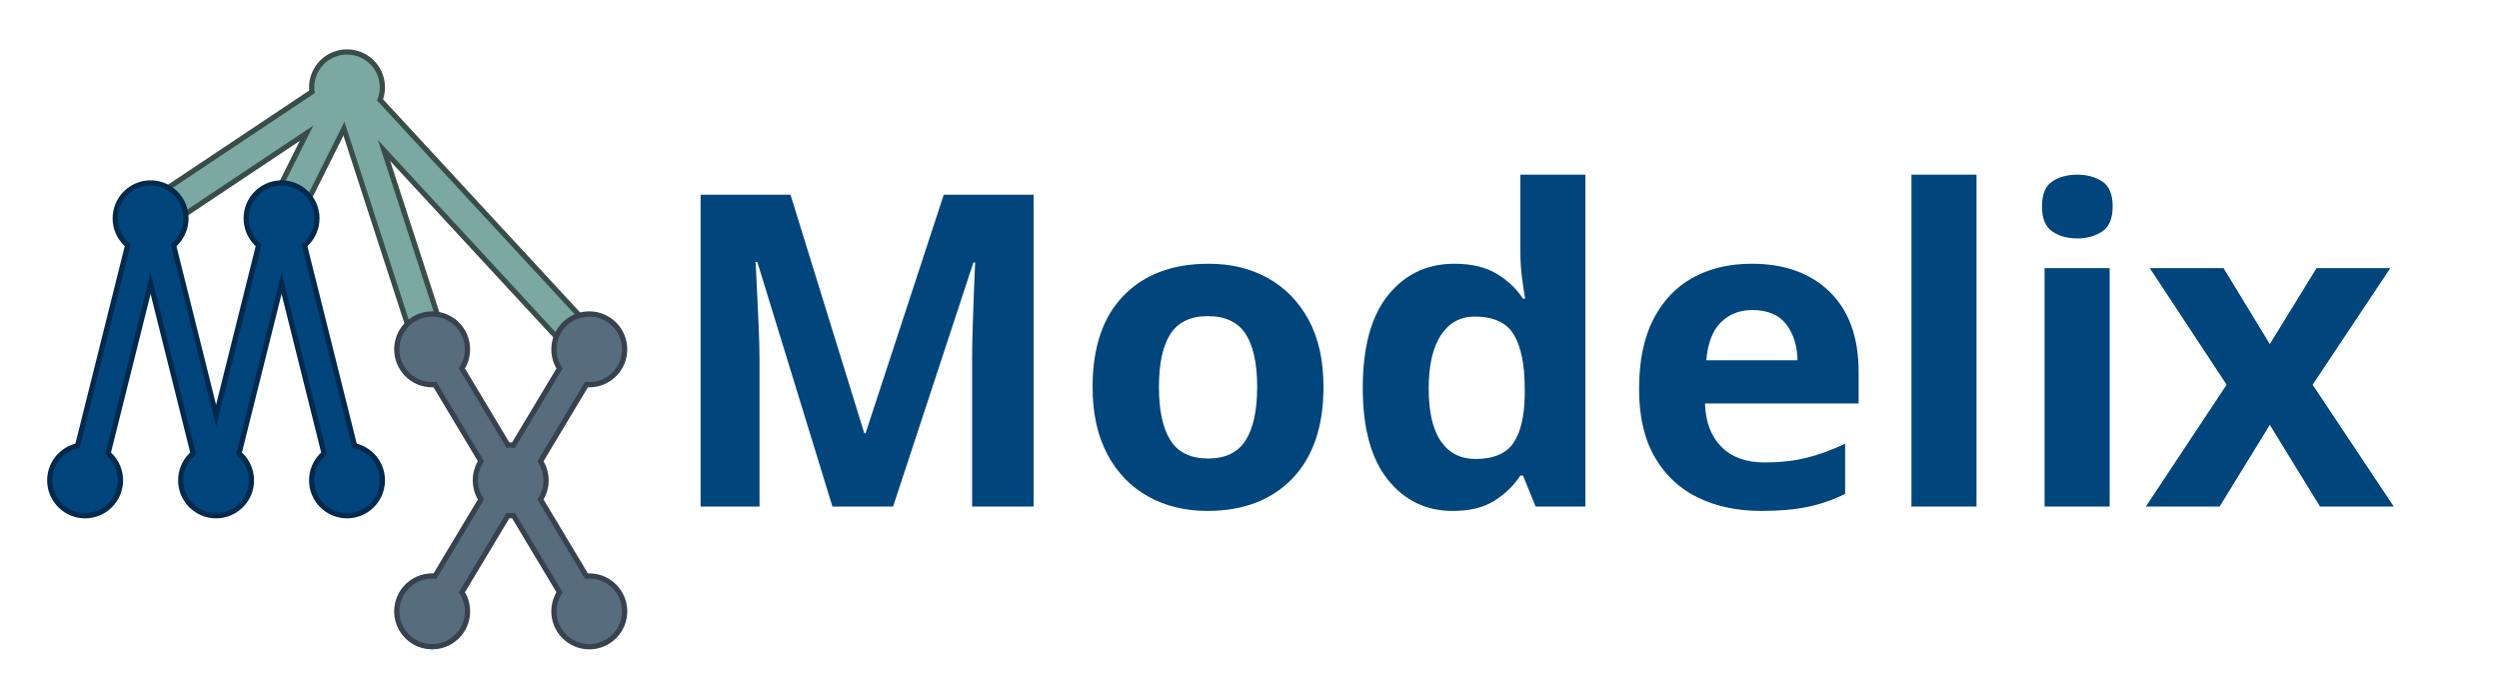
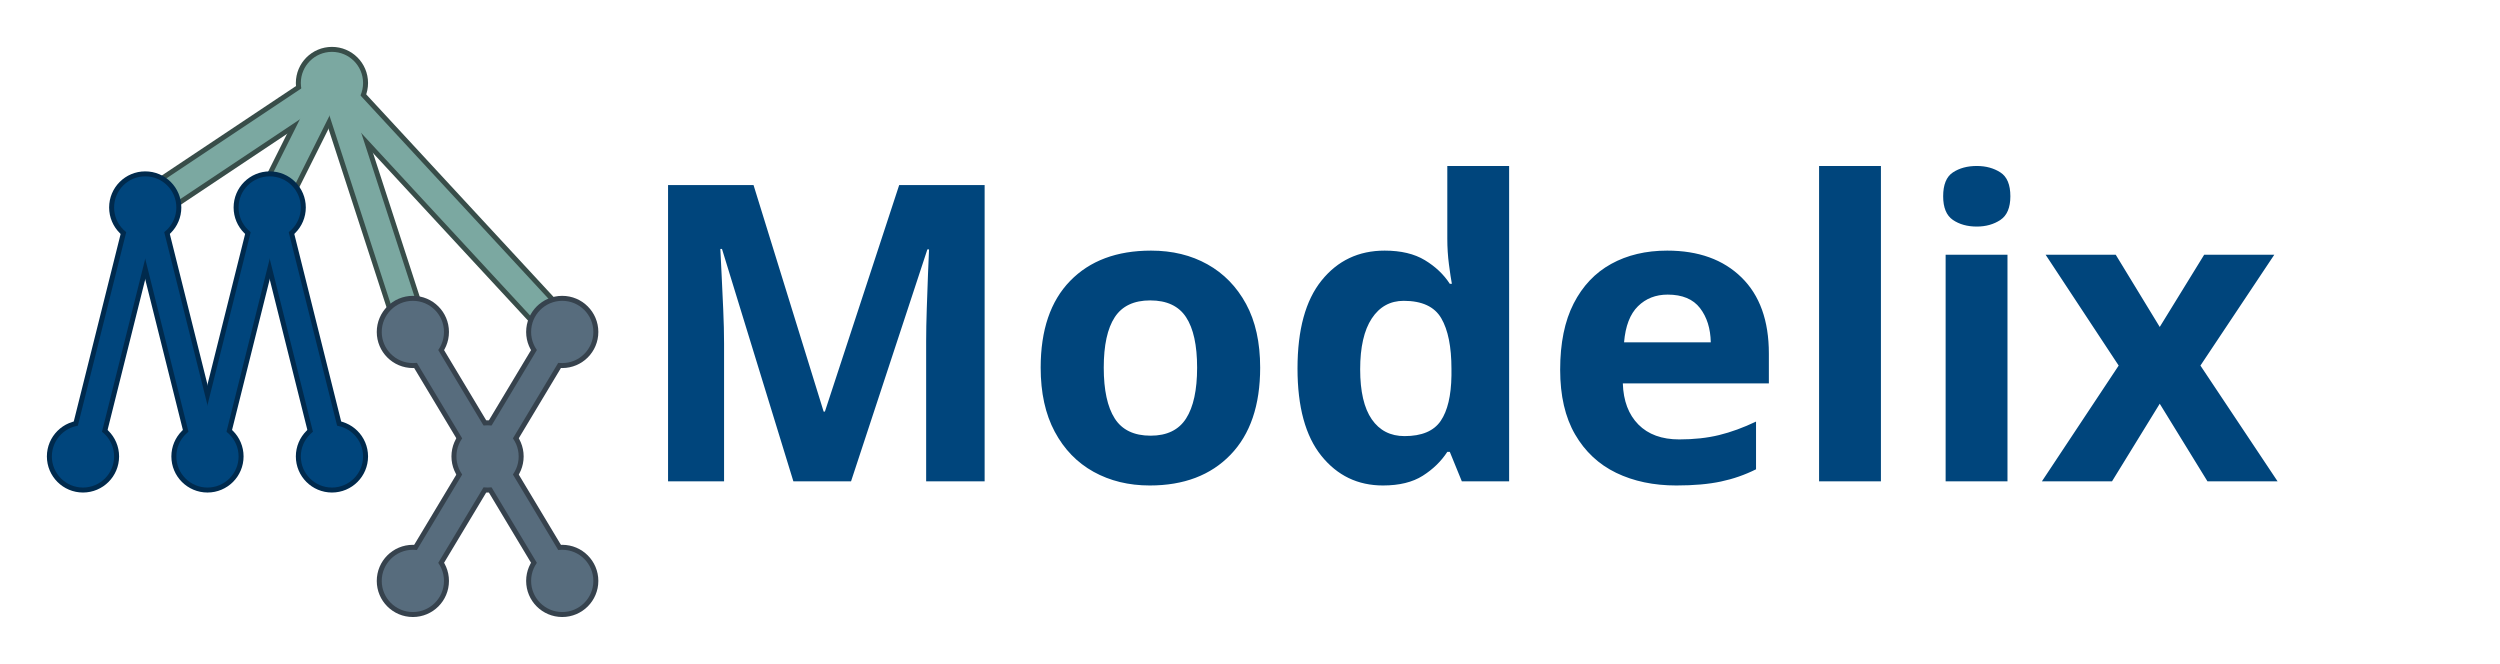
- <svg xmlns="http://www.w3.org/2000/svg" width="1145" height="320">
-   <g transform="translate(-54, -98)">
+ <svg xmlns="http://www.w3.org/2000/svg" width="1205" height="320">
+   <g transform="translate(-53, -98)">
    <g transform="scale(0.6, 0.6) translate(100, 180)">
      <g transform="translate(-20, 0)">
        <line fill="none" stroke="#384d49" x1="125" y1="150" x2="275" y2="50" stroke-width="28" />
        <line fill="none" stroke="#384d49" x1="275" y1="50" x2="225" y2="150" stroke-width="28" />
        <line fill="none" stroke="#384d49" x1="275" y1="50" x2="340" y2="250" stroke-width="28" />
        <line fill="none" stroke="#384d49" x1="460" y1="250" x2="275" y2="50" stroke-width="28" />
        <ellipse fill="#7ba8a1" stroke="#384d49" stroke-width="8" cx="275" cy="50" rx="25" ry="25" />
        <line fill="none" stroke="#7ba8a1" x1="125" y1="150" x2="275" y2="50" stroke-width="20" />
        <line fill="none" stroke="#7ba8a1" x1="275" y1="50" x2="225" y2="150" stroke-width="20" />
        <line fill="none" stroke="#7ba8a1" x1="275" y1="50" x2="340" y2="250" stroke-width="20" />
        <line fill="none" stroke="#7ba8a1" x1="460" y1="250" x2="275" y2="50" stroke-width="20" />
        <ellipse fill="#7ba8a1" stroke="#7ba8a1" stroke-width="0" cx="275" cy="50" rx="25" ry="25" />
        <ellipse fill="#00457c" stroke="#002a4d" stroke-width="8" cx="75" cy="350" rx="25" ry="25" />
        <ellipse fill="#00457c" stroke="#002a4d" stroke-width="8" cx="175" cy="350" rx="25" ry="25" />
        <ellipse fill="#00457c" stroke="#002a4d" stroke-width="8" cx="275" cy="350" rx="25" ry="25" />
        <ellipse fill="#00457c" stroke="#002a4d" stroke-width="8" cx="125" cy="150" rx="25" ry="25" />
        <ellipse fill="#00457c" stroke="#002a4d" stroke-width="8" cx="225" cy="150" rx="25" ry="25" />
        <line fill="none" stroke="#002a4d" x1="75" y1="350" x2="125" y2="150" stroke-width="28" />
        <line fill="none" stroke="#002a4d" stroke-width="28" x1="125" y1="150" x2="175" y2="350" />
        <line fill="none" stroke="#002a4d" stroke-width="28" x1="225" y1="150" x2="175" y2="350" />
        <line fill="none" stroke="#002a4d" stroke-width="28" x1="275" y1="350" x2="225" y2="150" />
        <ellipse fill="#00457c" stroke="#00457c" stroke-width="0" cx="75" cy="350" rx="25" ry="25" />
        <ellipse fill="#00457c" stroke="#00457c" stroke-width="0" cx="175" cy="350" rx="25" ry="25" />
        <ellipse fill="#00457c" stroke="#00457c" stroke-width="0" cx="275" cy="350" rx="25" ry="25" />
        <ellipse fill="#00457c" stroke="#00457c" stroke-width="0" cx="125" cy="150" rx="25" ry="25" />
        <ellipse fill="#00457c" stroke="#00457c" stroke-width="0" cx="225" cy="150" rx="25" ry="25" />
        <line fill="none" stroke="#00457c" x1="75" y1="350" x2="125" y2="150" stroke-width="20" />
        <line fill="none" stroke="#00457c" stroke-width="20" x1="125" y1="150" x2="175" y2="350" />
        <line fill="none" stroke="#00457c" stroke-width="20" x1="225" y1="150" x2="175" y2="350" />
        <line fill="none" stroke="#00457c" stroke-width="20" x1="275" y1="350" x2="225" y2="150" />
        <ellipse fill="#545454" stroke="#36424d" stroke-width="8" cx="340" cy="250" rx="25" ry="25" />
        <ellipse fill="#545454" stroke="#36424d" stroke-width="8" cx="340" cy="450" rx="25" ry="25" />
        <ellipse fill="#545454" stroke="#36424d" stroke-width="8" cx="400" cy="350" rx="25" ry="25" />
        <ellipse fill="#545454" stroke="#36424d" stroke-width="8" cx="460" cy="250" rx="25" ry="25" />
        <ellipse fill="#545454" stroke="#36424d" stroke-width="8" cx="460" cy="450" rx="25" ry="25" />
        <line fill="none" stroke="#36424d" x1="340" y1="250" x2="400" y2="350" stroke-width="28" />
        <line fill="none" stroke="#36424d" x1="460" y1="250" x2="400" y2="350" stroke-width="28" />
        <line fill="none" stroke="#36424d" x1="340" y1="450" x2="400" y2="350" stroke-width="28" />
        <line fill="none" stroke="#36424d" x1="460" y1="450" x2="400" y2="350" stroke-width="28" />
        <ellipse fill="#576c7d" stroke="#545454" stroke-width="0" cx="340" cy="250" rx="25" ry="25" />
        <ellipse fill="#576c7d" stroke="#545454" stroke-width="0" cx="340" cy="450" rx="25" ry="25" />
        <ellipse fill="#576c7d" stroke="#545454" stroke-width="0" cx="400" cy="350" rx="25" ry="25" />
        <ellipse fill="#576c7d" stroke="#545454" stroke-width="0" cx="460" cy="250" rx="25" ry="25" />
        <ellipse fill="#576c7d" stroke="#545454" stroke-width="0" cx="460" cy="450" rx="25" ry="25" />
        <line fill="none" stroke="#576c7d" x1="340" y1="250" x2="400" y2="350" stroke-width="20" />
        <line fill="none" stroke="#576c7d" x1="460" y1="250" x2="400" y2="350" stroke-width="20" />
        <line fill="none" stroke="#576c7d" x1="340" y1="450" x2="400" y2="350" stroke-width="20" />
        <line fill="none" stroke="#576c7d" x1="460" y1="450" x2="400" y2="350" stroke-width="20" />
      </g>
    </g>
    <text transform="scale(1, 1) translate(7, 0)" font-family="Montserrat" font-weight="700" font-size="200" y="330" x="350" fill="#00457c">Modelix</text>
  </g>
</svg>
